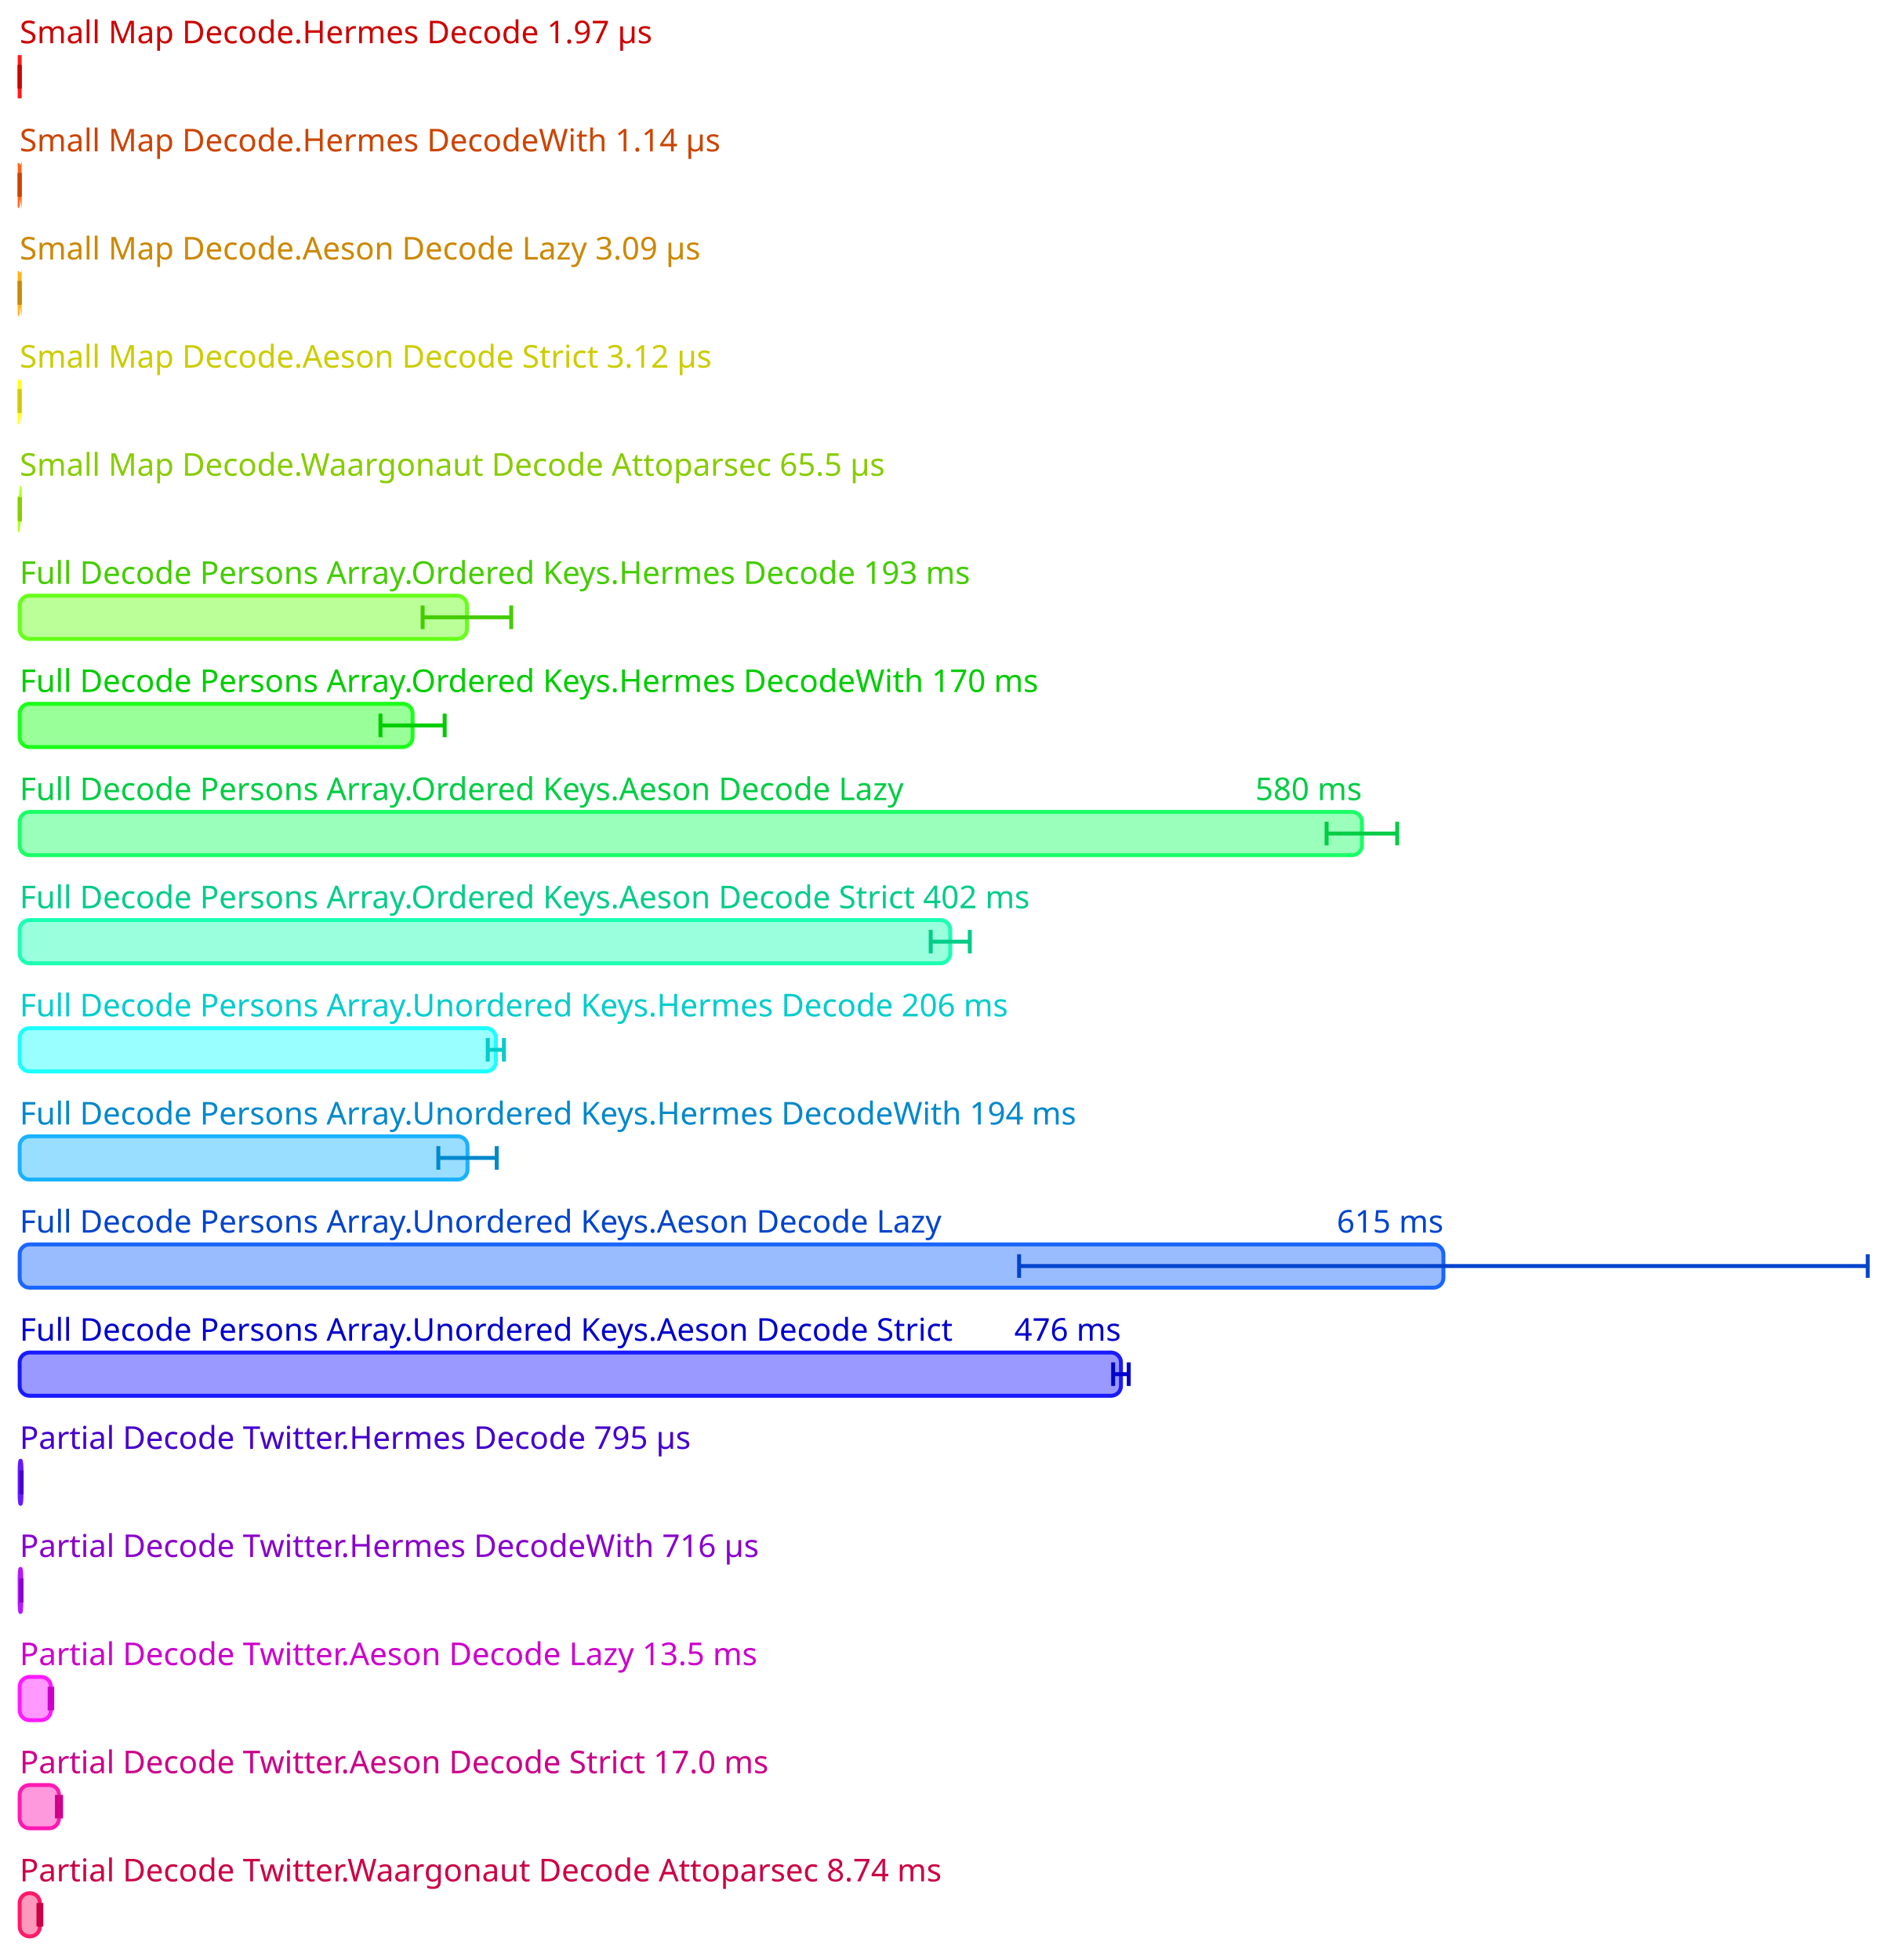
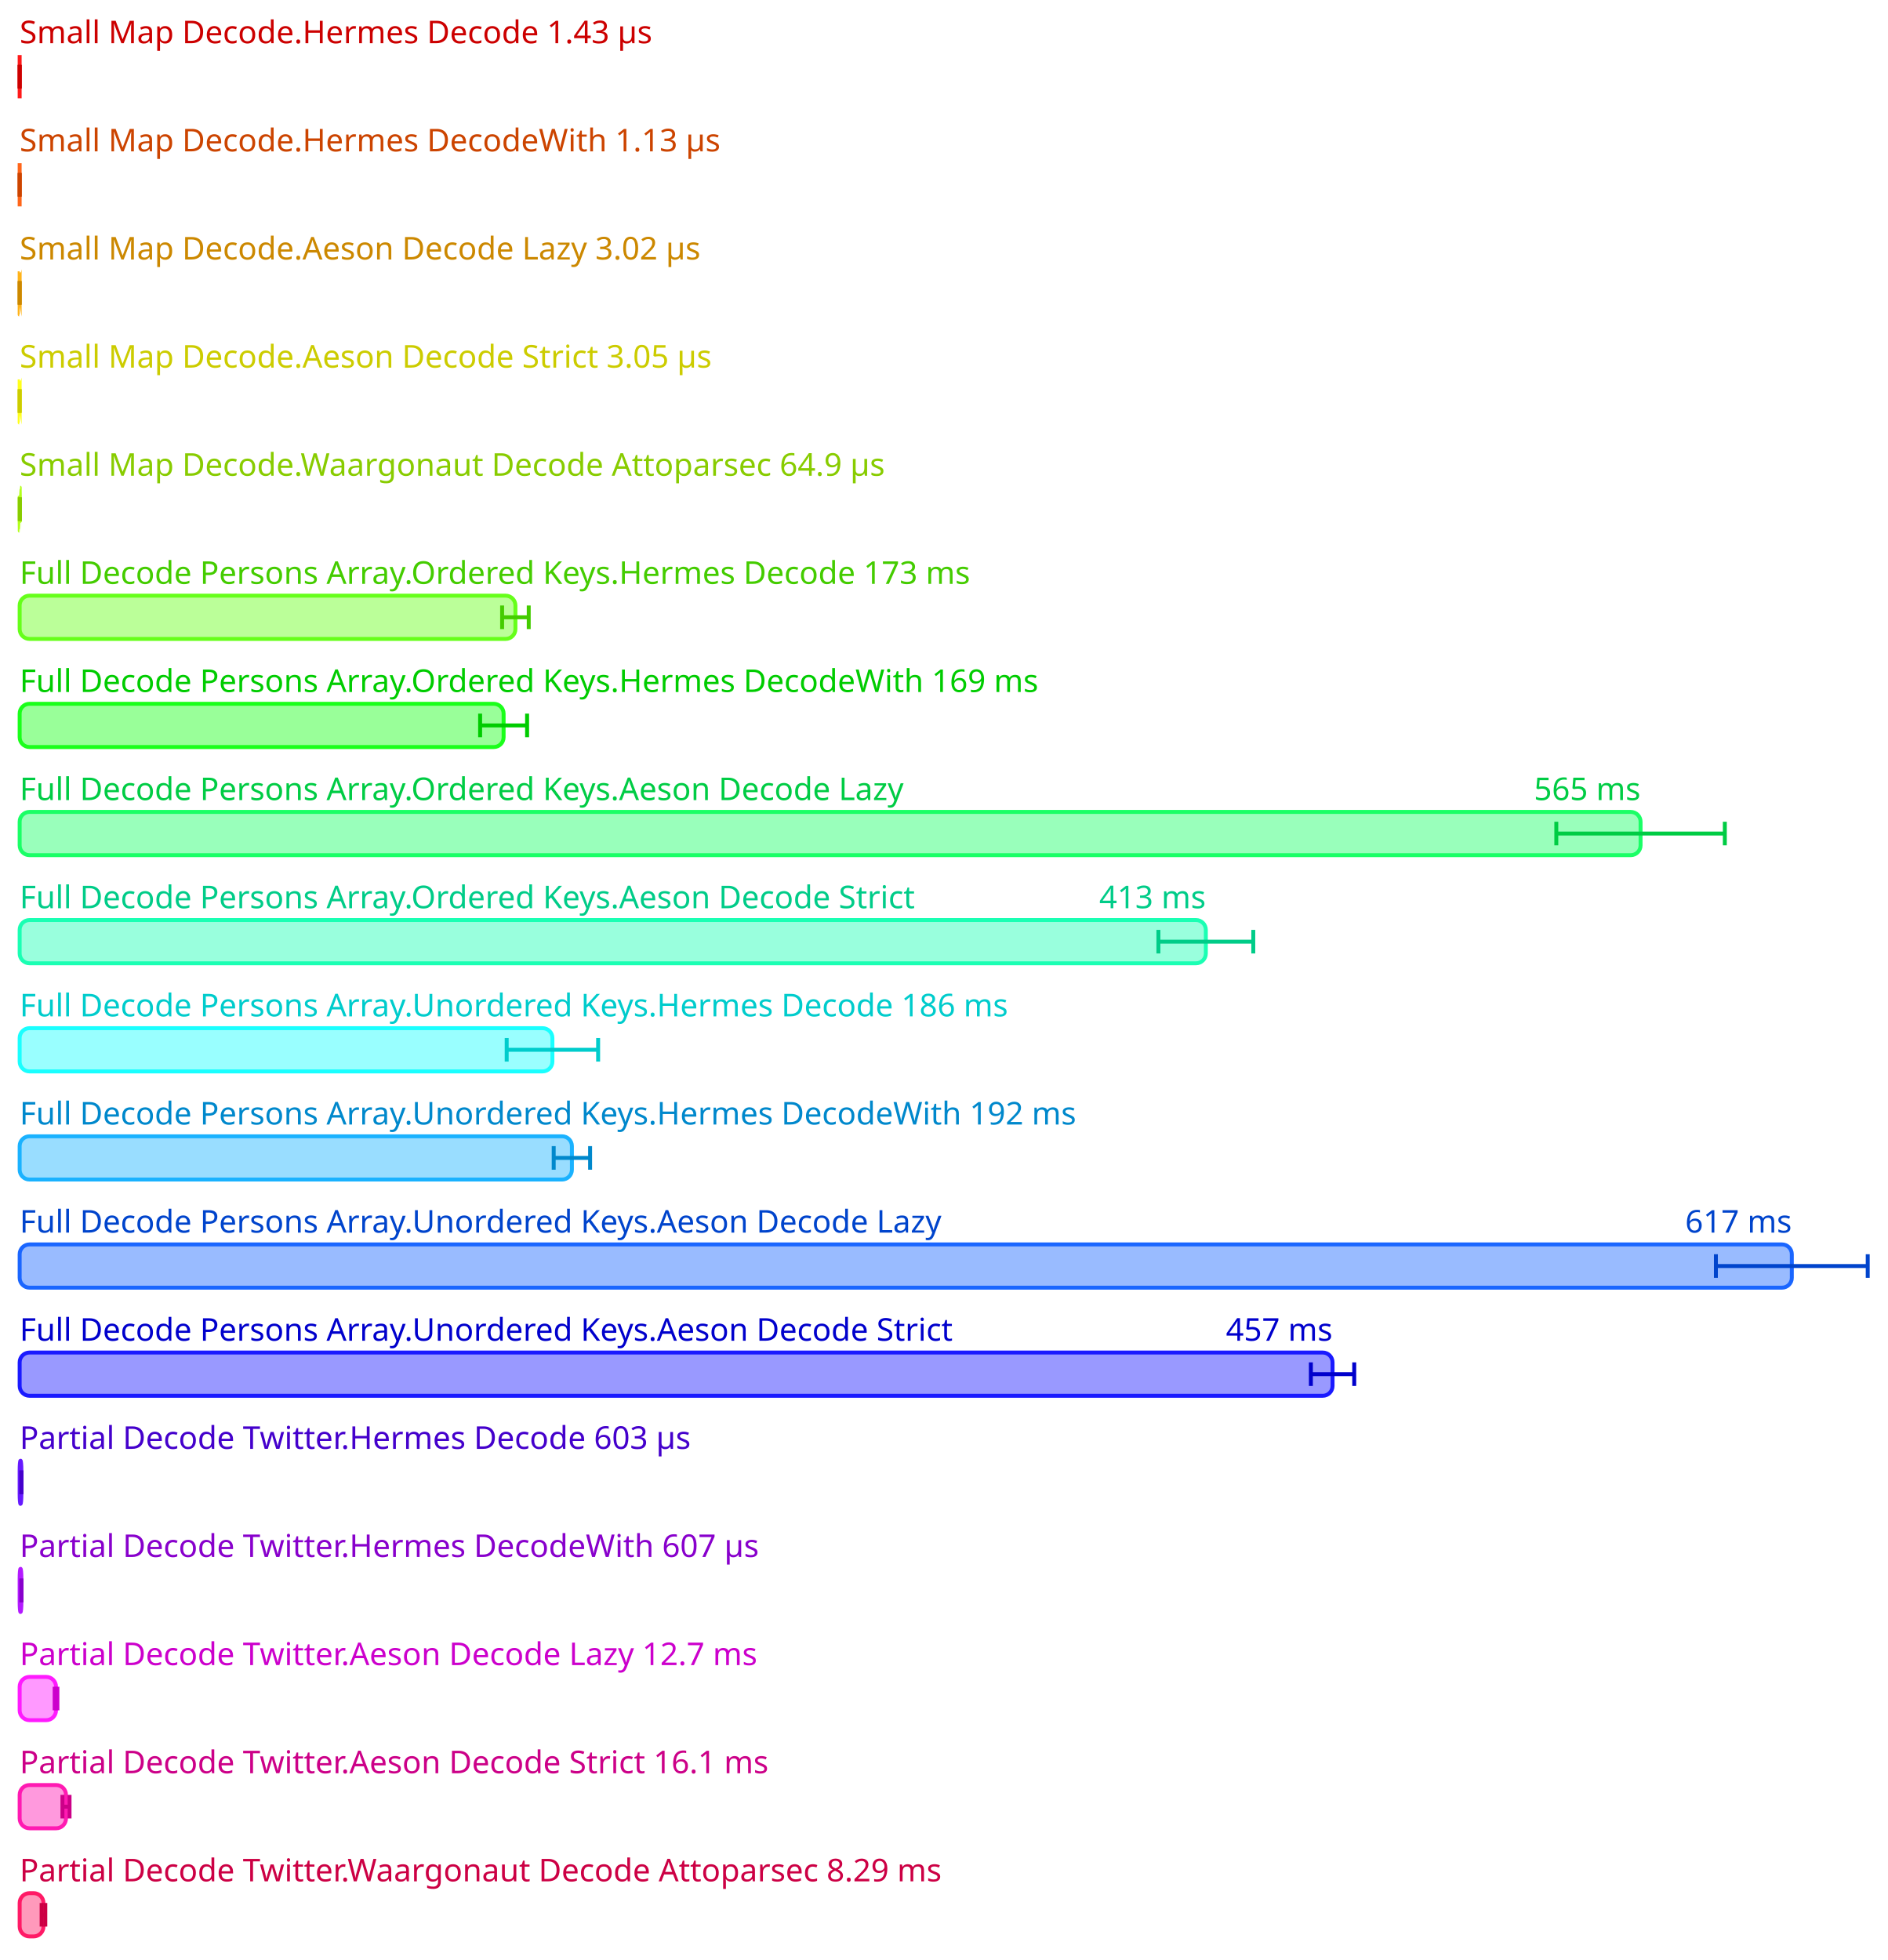
<svg xmlns="http://www.w3.org/2000/svg" height="997" width="960.0" font-size="16" font-family="sans-serif" stroke-width="2">
  <g transform="translate(10.0 0)">
-     <text fill="hsl(0, 100%, 40%)" y="22">Small Map Decode.Hermes Decode 1.97 μs</text>
+     <text fill="hsl(0, 100%, 40%)" y="22">Small Map Decode.Hermes Decode 1.43 μs</text>
    <g>
      <rect y="28" rx="5" height="22" width="0.002" fill="hsl(0, 100%, 80%)" stroke="hsl(0, 100%, 55%)" />
      <g stroke="hsl(0, 100%, 40%)">
        <line x1="0.002" x2="0.002" y1="39" y2="39" />
        <line x1="0.002" x2="0.002" y1="33" y2="45" />
        <line x1="0.002" x2="0.002" y1="33" y2="45" />
      </g>
    </g>
-     <text fill="hsl(20, 100%, 40%)" y="77">Small Map Decode.Hermes DecodeWith 1.14 μs</text>
+     <text fill="hsl(20, 100%, 40%)" y="77">Small Map Decode.Hermes DecodeWith 1.13 μs</text>
    <g>
-       <rect y="83" rx="5" height="22" width="0.001" fill="hsl(20, 100%, 80%)" stroke="hsl(20, 100%, 55%)" />
+       <rect y="83" rx="5" height="22" width="0.002" fill="hsl(20, 100%, 80%)" stroke="hsl(20, 100%, 55%)" />
      <g stroke="hsl(20, 100%, 40%)">
-         <line x1="0.001" x2="0.001" y1="94" y2="94" />
-         <line x1="0.001" x2="0.001" y1="88" y2="100" />
-         <line x1="0.001" x2="0.001" y1="88" y2="100" />
+         <line x1="0.002" x2="0.002" y1="94" y2="94" />
+         <line x1="0.002" x2="0.002" y1="88" y2="100" />
+         <line x1="0.002" x2="0.002" y1="88" y2="100" />
      </g>
    </g>
-     <text fill="hsl(40, 100%, 40%)" y="132">Small Map Decode.Aeson Decode Lazy 3.09 μs</text>
+     <text fill="hsl(40, 100%, 40%)" y="132">Small Map Decode.Aeson Decode Lazy 3.02 μs</text>
    <g>
      <rect y="138" rx="5" height="22" width="0.004" fill="hsl(40, 100%, 80%)" stroke="hsl(40, 100%, 55%)" />
      <g stroke="hsl(40, 100%, 40%)">
-         <line x1="0.003" x2="0.004" y1="149" y2="149" />
-         <line x1="0.003" x2="0.003" y1="143" y2="155" />
+         <line x1="0.004" x2="0.005" y1="149" y2="149" />
        <line x1="0.004" x2="0.004" y1="143" y2="155" />
+         <line x1="0.005" x2="0.005" y1="143" y2="155" />
      </g>
    </g>
-     <text fill="hsl(60, 100%, 40%)" y="187">Small Map Decode.Aeson Decode Strict 3.12 μs</text>
+     <text fill="hsl(60, 100%, 40%)" y="187">Small Map Decode.Aeson Decode Strict 3.05 μs</text>
    <g>
      <rect y="193" rx="5" height="22" width="0.004" fill="hsl(60, 100%, 80%)" stroke="hsl(60, 100%, 55%)" />
      <g stroke="hsl(60, 100%, 40%)">
-         <line x1="0.003" x2="0.004" y1="204" y2="204" />
-         <line x1="0.003" x2="0.003" y1="198" y2="210" />
+         <line x1="0.004" x2="0.005" y1="204" y2="204" />
        <line x1="0.004" x2="0.004" y1="198" y2="210" />
+         <line x1="0.005" x2="0.005" y1="198" y2="210" />
      </g>
    </g>
-     <text fill="hsl(80, 100%, 40%)" y="242">Small Map Decode.Waargonaut Decode Attoparsec 65.5 μs</text>
+     <text fill="hsl(80, 100%, 40%)" y="242">Small Map Decode.Waargonaut Decode Attoparsec 64.9 μs</text>
    <g>
-       <rect y="248" rx="5" height="22" width="0.077" fill="hsl(80, 100%, 80%)" stroke="hsl(80, 100%, 55%)" />
+       <rect y="248" rx="5" height="22" width="0.095" fill="hsl(80, 100%, 80%)" stroke="hsl(80, 100%, 55%)" />
      <g stroke="hsl(80, 100%, 40%)">
-         <line x1="0.073" x2="0.081" y1="259" y2="259" />
-         <line x1="0.073" x2="0.073" y1="253" y2="265" />
-         <line x1="0.081" x2="0.081" y1="253" y2="265" />
+         <line x1="0.089" x2="0.101" y1="259" y2="259" />
+         <line x1="0.089" x2="0.089" y1="253" y2="265" />
+         <line x1="0.101" x2="0.101" y1="253" y2="265" />
      </g>
    </g>
-     <text fill="hsl(100, 100%, 40%)" y="297">Full Decode Persons Array.Ordered Keys.Hermes Decode 193  ms</text>
+     <text fill="hsl(100, 100%, 40%)" y="297">Full Decode Persons Array.Ordered Keys.Hermes Decode 173  ms</text>
    <g>
-       <rect y="303" rx="5" height="22" width="227.497" fill="hsl(100, 100%, 80%)" stroke="hsl(100, 100%, 55%)" />
+       <rect y="303" rx="5" height="22" width="252.163" fill="hsl(100, 100%, 80%)" stroke="hsl(100, 100%, 55%)" />
      <g stroke="hsl(100, 100%, 40%)">
-         <line x1="204.967" x2="250.027" y1="314" y2="314" />
-         <line x1="204.967" x2="204.967" y1="308" y2="320" />
-         <line x1="250.027" x2="250.027" y1="308" y2="320" />
+         <line x1="245.395" x2="258.932" y1="314" y2="314" />
+         <line x1="245.395" x2="245.395" y1="308" y2="320" />
+         <line x1="258.932" x2="258.932" y1="308" y2="320" />
      </g>
    </g>
-     <text fill="hsl(120, 100%, 40%)" y="352">Full Decode Persons Array.Ordered Keys.Hermes DecodeWith 170  ms</text>
+     <text fill="hsl(120, 100%, 40%)" y="352">Full Decode Persons Array.Ordered Keys.Hermes DecodeWith 169  ms</text>
    <g>
-       <rect y="358" rx="5" height="22" width="199.851" fill="hsl(120, 100%, 80%)" stroke="hsl(120, 100%, 55%)" />
+       <rect y="358" rx="5" height="22" width="246.153" fill="hsl(120, 100%, 80%)" stroke="hsl(120, 100%, 55%)" />
      <g stroke="hsl(120, 100%, 40%)">
-         <line x1="183.519" x2="216.184" y1="369" y2="369" />
-         <line x1="183.519" x2="183.519" y1="363" y2="375" />
-         <line x1="216.184" x2="216.184" y1="363" y2="375" />
+         <line x1="234.207" x2="258.099" y1="369" y2="369" />
+         <line x1="234.207" x2="234.207" y1="363" y2="375" />
+         <line x1="258.099" x2="258.099" y1="363" y2="375" />
      </g>
    </g>
    <g fill="hsl(140, 100%, 40%)">
      <text y="407">Full Decode Persons Array.Ordered Keys.Aeson Decode Lazy</text>
-       <text y="407" x="682.719" text-anchor="end">580  ms</text>
+       <text y="407" x="824.458" text-anchor="end">565  ms</text>
    </g>
    <g>
-       <rect y="413" rx="5" height="22" width="682.719" fill="hsl(140, 100%, 80%)" stroke="hsl(140, 100%, 55%)" />
+       <rect y="413" rx="5" height="22" width="824.458" fill="hsl(140, 100%, 80%)" stroke="hsl(140, 100%, 55%)" />
      <g stroke="hsl(140, 100%, 40%)">
-         <line x1="664.766" x2="700.671" y1="424" y2="424" />
-         <line x1="664.766" x2="664.766" y1="418" y2="430" />
-         <line x1="700.671" x2="700.671" y1="418" y2="430" />
+         <line x1="781.599" x2="867.317" y1="424" y2="424" />
+         <line x1="781.599" x2="781.599" y1="418" y2="430" />
+         <line x1="867.317" x2="867.317" y1="418" y2="430" />
      </g>
    </g>
-     <text fill="hsl(160, 100%, 40%)" y="462">Full Decode Persons Array.Ordered Keys.Aeson Decode Strict 402  ms</text>
+     <g fill="hsl(160, 100%, 40%)">
+       <text y="462">Full Decode Persons Array.Ordered Keys.Aeson Decode Strict</text>
+       <text y="462" x="603.338" text-anchor="end">413  ms</text>
+     </g>
    <g>
-       <rect y="468" rx="5" height="22" width="473.337" fill="hsl(160, 100%, 80%)" stroke="hsl(160, 100%, 55%)" />
+       <rect y="468" rx="5" height="22" width="603.338" fill="hsl(160, 100%, 80%)" stroke="hsl(160, 100%, 55%)" />
      <g stroke="hsl(160, 100%, 40%)">
-         <line x1="463.396" x2="483.277" y1="479" y2="479" />
-         <line x1="463.396" x2="463.396" y1="473" y2="485" />
-         <line x1="483.277" x2="483.277" y1="473" y2="485" />
+         <line x1="579.209" x2="627.467" y1="479" y2="479" />
+         <line x1="579.209" x2="579.209" y1="473" y2="485" />
+         <line x1="627.467" x2="627.467" y1="473" y2="485" />
      </g>
    </g>
-     <text fill="hsl(180, 100%, 40%)" y="517">Full Decode Persons Array.Unordered Keys.Hermes Decode 206  ms</text>
+     <text fill="hsl(180, 100%, 40%)" y="517">Full Decode Persons Array.Unordered Keys.Hermes Decode 186  ms</text>
    <g>
-       <rect y="523" rx="5" height="22" width="242.211" fill="hsl(180, 100%, 80%)" stroke="hsl(180, 100%, 55%)" />
+       <rect y="523" rx="5" height="22" width="270.975" fill="hsl(180, 100%, 80%)" stroke="hsl(180, 100%, 55%)" />
      <g stroke="hsl(180, 100%, 40%)">
-         <line x1="238.111" x2="246.311" y1="534" y2="534" />
-         <line x1="238.111" x2="238.111" y1="528" y2="540" />
-         <line x1="246.311" x2="246.311" y1="528" y2="540" />
+         <line x1="247.719" x2="294.231" y1="534" y2="534" />
+         <line x1="247.719" x2="247.719" y1="528" y2="540" />
+         <line x1="294.231" x2="294.231" y1="528" y2="540" />
      </g>
    </g>
-     <text fill="hsl(200, 100%, 40%)" y="572">Full Decode Persons Array.Unordered Keys.Hermes DecodeWith 194  ms</text>
+     <text fill="hsl(200, 100%, 40%)" y="572">Full Decode Persons Array.Unordered Keys.Hermes DecodeWith 192  ms</text>
    <g>
-       <rect y="578" rx="5" height="22" width="227.795" fill="hsl(200, 100%, 80%)" stroke="hsl(200, 100%, 55%)" />
+       <rect y="578" rx="5" height="22" width="280.889" fill="hsl(200, 100%, 80%)" stroke="hsl(200, 100%, 55%)" />
      <g stroke="hsl(200, 100%, 40%)">
-         <line x1="212.949" x2="242.64" y1="589" y2="589" />
-         <line x1="212.949" x2="212.949" y1="583" y2="595" />
-         <line x1="242.64" x2="242.64" y1="583" y2="595" />
+         <line x1="271.628" x2="290.149" y1="589" y2="589" />
+         <line x1="271.628" x2="271.628" y1="583" y2="595" />
+         <line x1="290.149" x2="290.149" y1="583" y2="595" />
      </g>
    </g>
    <g fill="hsl(220, 100%, 40%)">
      <text y="627">Full Decode Persons Array.Unordered Keys.Aeson Decode Lazy</text>
-       <text y="627" x="724.177" text-anchor="end">615  ms</text>
+       <text y="627" x="901.385" text-anchor="end">617  ms</text>
    </g>
    <g>
-       <rect y="633" rx="5" height="22" width="724.177" fill="hsl(220, 100%, 80%)" stroke="hsl(220, 100%, 55%)" />
+       <rect y="633" rx="5" height="22" width="901.385" fill="hsl(220, 100%, 80%)" stroke="hsl(220, 100%, 55%)" />
      <g stroke="hsl(220, 100%, 40%)">
-         <line x1="508.353" x2="940.0" y1="644" y2="644" />
-         <line x1="508.353" x2="508.353" y1="638" y2="650" />
+         <line x1="862.771" x2="940.0" y1="644" y2="644" />
+         <line x1="862.771" x2="862.771" y1="638" y2="650" />
        <line x1="940.0" x2="940.0" y1="638" y2="650" />
      </g>
    </g>
    <g fill="hsl(240, 100%, 40%)">
      <text y="682">Full Decode Persons Array.Unordered Keys.Aeson Decode Strict</text>
-       <text y="682" x="560.157" text-anchor="end">476  ms</text>
+       <text y="682" x="667.789" text-anchor="end">457  ms</text>
    </g>
    <g>
-       <rect y="688" rx="5" height="22" width="560.157" fill="hsl(240, 100%, 80%)" stroke="hsl(240, 100%, 55%)" />
+       <rect y="688" rx="5" height="22" width="667.789" fill="hsl(240, 100%, 80%)" stroke="hsl(240, 100%, 55%)" />
      <g stroke="hsl(240, 100%, 40%)">
-         <line x1="556.191" x2="564.124" y1="699" y2="699" />
-         <line x1="556.191" x2="556.191" y1="693" y2="705" />
-         <line x1="564.124" x2="564.124" y1="693" y2="705" />
+         <line x1="656.764" x2="678.813" y1="699" y2="699" />
+         <line x1="656.764" x2="656.764" y1="693" y2="705" />
+         <line x1="678.813" x2="678.813" y1="693" y2="705" />
      </g>
    </g>
-     <text fill="hsl(260, 100%, 40%)" y="737">Partial Decode Twitter.Hermes Decode 795  μs</text>
+     <text fill="hsl(260, 100%, 40%)" y="737">Partial Decode Twitter.Hermes Decode 603  μs</text>
    <g>
-       <rect y="743" rx="5" height="22" width="0.936" fill="hsl(260, 100%, 80%)" stroke="hsl(260, 100%, 55%)" />
+       <rect y="743" rx="5" height="22" width="0.881" fill="hsl(260, 100%, 80%)" stroke="hsl(260, 100%, 55%)" />
      <g stroke="hsl(260, 100%, 40%)">
-         <line x1="0.857" x2="1.015" y1="754" y2="754" />
-         <line x1="0.857" x2="0.857" y1="748" y2="760" />
-         <line x1="1.015" x2="1.015" y1="748" y2="760" />
+         <line x1="0.854" x2="0.907" y1="754" y2="754" />
+         <line x1="0.854" x2="0.854" y1="748" y2="760" />
+         <line x1="0.907" x2="0.907" y1="748" y2="760" />
      </g>
    </g>
-     <text fill="hsl(280, 100%, 40%)" y="792">Partial Decode Twitter.Hermes DecodeWith 716  μs</text>
+     <text fill="hsl(280, 100%, 40%)" y="792">Partial Decode Twitter.Hermes DecodeWith 607  μs</text>
    <g>
-       <rect y="798" rx="5" height="22" width="0.843" fill="hsl(280, 100%, 80%)" stroke="hsl(280, 100%, 55%)" />
+       <rect y="798" rx="5" height="22" width="0.886" fill="hsl(280, 100%, 80%)" stroke="hsl(280, 100%, 55%)" />
      <g stroke="hsl(280, 100%, 40%)">
-         <line x1="0.763" x2="0.923" y1="809" y2="809" />
-         <line x1="0.763" x2="0.763" y1="803" y2="815" />
-         <line x1="0.923" x2="0.923" y1="803" y2="815" />
+         <line x1="0.837" x2="0.934" y1="809" y2="809" />
+         <line x1="0.837" x2="0.837" y1="803" y2="815" />
+         <line x1="0.934" x2="0.934" y1="803" y2="815" />
      </g>
    </g>
-     <text fill="hsl(300, 100%, 40%)" y="847">Partial Decode Twitter.Aeson Decode Lazy 13.5 ms</text>
+     <text fill="hsl(300, 100%, 40%)" y="847">Partial Decode Twitter.Aeson Decode Lazy 12.7 ms</text>
    <g>
-       <rect y="853" rx="5" height="22" width="15.907" fill="hsl(300, 100%, 80%)" stroke="hsl(300, 100%, 55%)" />
+       <rect y="853" rx="5" height="22" width="18.495" fill="hsl(300, 100%, 80%)" stroke="hsl(300, 100%, 55%)" />
      <g stroke="hsl(300, 100%, 40%)">
-         <line x1="15.246" x2="16.568" y1="864" y2="864" />
-         <line x1="15.246" x2="15.246" y1="858" y2="870" />
-         <line x1="16.568" x2="16.568" y1="858" y2="870" />
+         <line x1="17.797" x2="19.193" y1="864" y2="864" />
+         <line x1="17.797" x2="17.797" y1="858" y2="870" />
+         <line x1="19.193" x2="19.193" y1="858" y2="870" />
      </g>
    </g>
-     <text fill="hsl(320, 100%, 40%)" y="902">Partial Decode Twitter.Aeson Decode Strict 17.0 ms</text>
+     <text fill="hsl(320, 100%, 40%)" y="902">Partial Decode Twitter.Aeson Decode Strict 16.1 ms</text>
    <g>
-       <rect y="908" rx="5" height="22" width="20.015" fill="hsl(320, 100%, 80%)" stroke="hsl(320, 100%, 55%)" />
+       <rect y="908" rx="5" height="22" width="23.563" fill="hsl(320, 100%, 80%)" stroke="hsl(320, 100%, 55%)" />
      <g stroke="hsl(320, 100%, 40%)">
-         <line x1="18.954" x2="21.076" y1="919" y2="919" />
-         <line x1="18.954" x2="18.954" y1="913" y2="925" />
-         <line x1="21.076" x2="21.076" y1="913" y2="925" />
+         <line x1="21.759" x2="25.368" y1="919" y2="919" />
+         <line x1="21.759" x2="21.759" y1="913" y2="925" />
+         <line x1="25.368" x2="25.368" y1="913" y2="925" />
      </g>
    </g>
-     <text fill="hsl(340, 100%, 40%)" y="957">Partial Decode Twitter.Waargonaut Decode Attoparsec 8.74 ms</text>
+     <text fill="hsl(340, 100%, 40%)" y="957">Partial Decode Twitter.Waargonaut Decode Attoparsec 8.29 ms</text>
    <g>
-       <rect y="963" rx="5" height="22" width="10.287" fill="hsl(340, 100%, 80%)" stroke="hsl(340, 100%, 55%)" />
+       <rect y="963" rx="5" height="22" width="12.105" fill="hsl(340, 100%, 80%)" stroke="hsl(340, 100%, 55%)" />
      <g stroke="hsl(340, 100%, 40%)">
-         <line x1="9.551" x2="11.024" y1="974" y2="974" />
-         <line x1="9.551" x2="9.551" y1="968" y2="980" />
-         <line x1="11.024" x2="11.024" y1="968" y2="980" />
+         <line x1="11.166" x2="13.043" y1="974" y2="974" />
+         <line x1="11.166" x2="11.166" y1="968" y2="980" />
+         <line x1="13.043" x2="13.043" y1="968" y2="980" />
      </g>
    </g>
  </g>
</svg>
